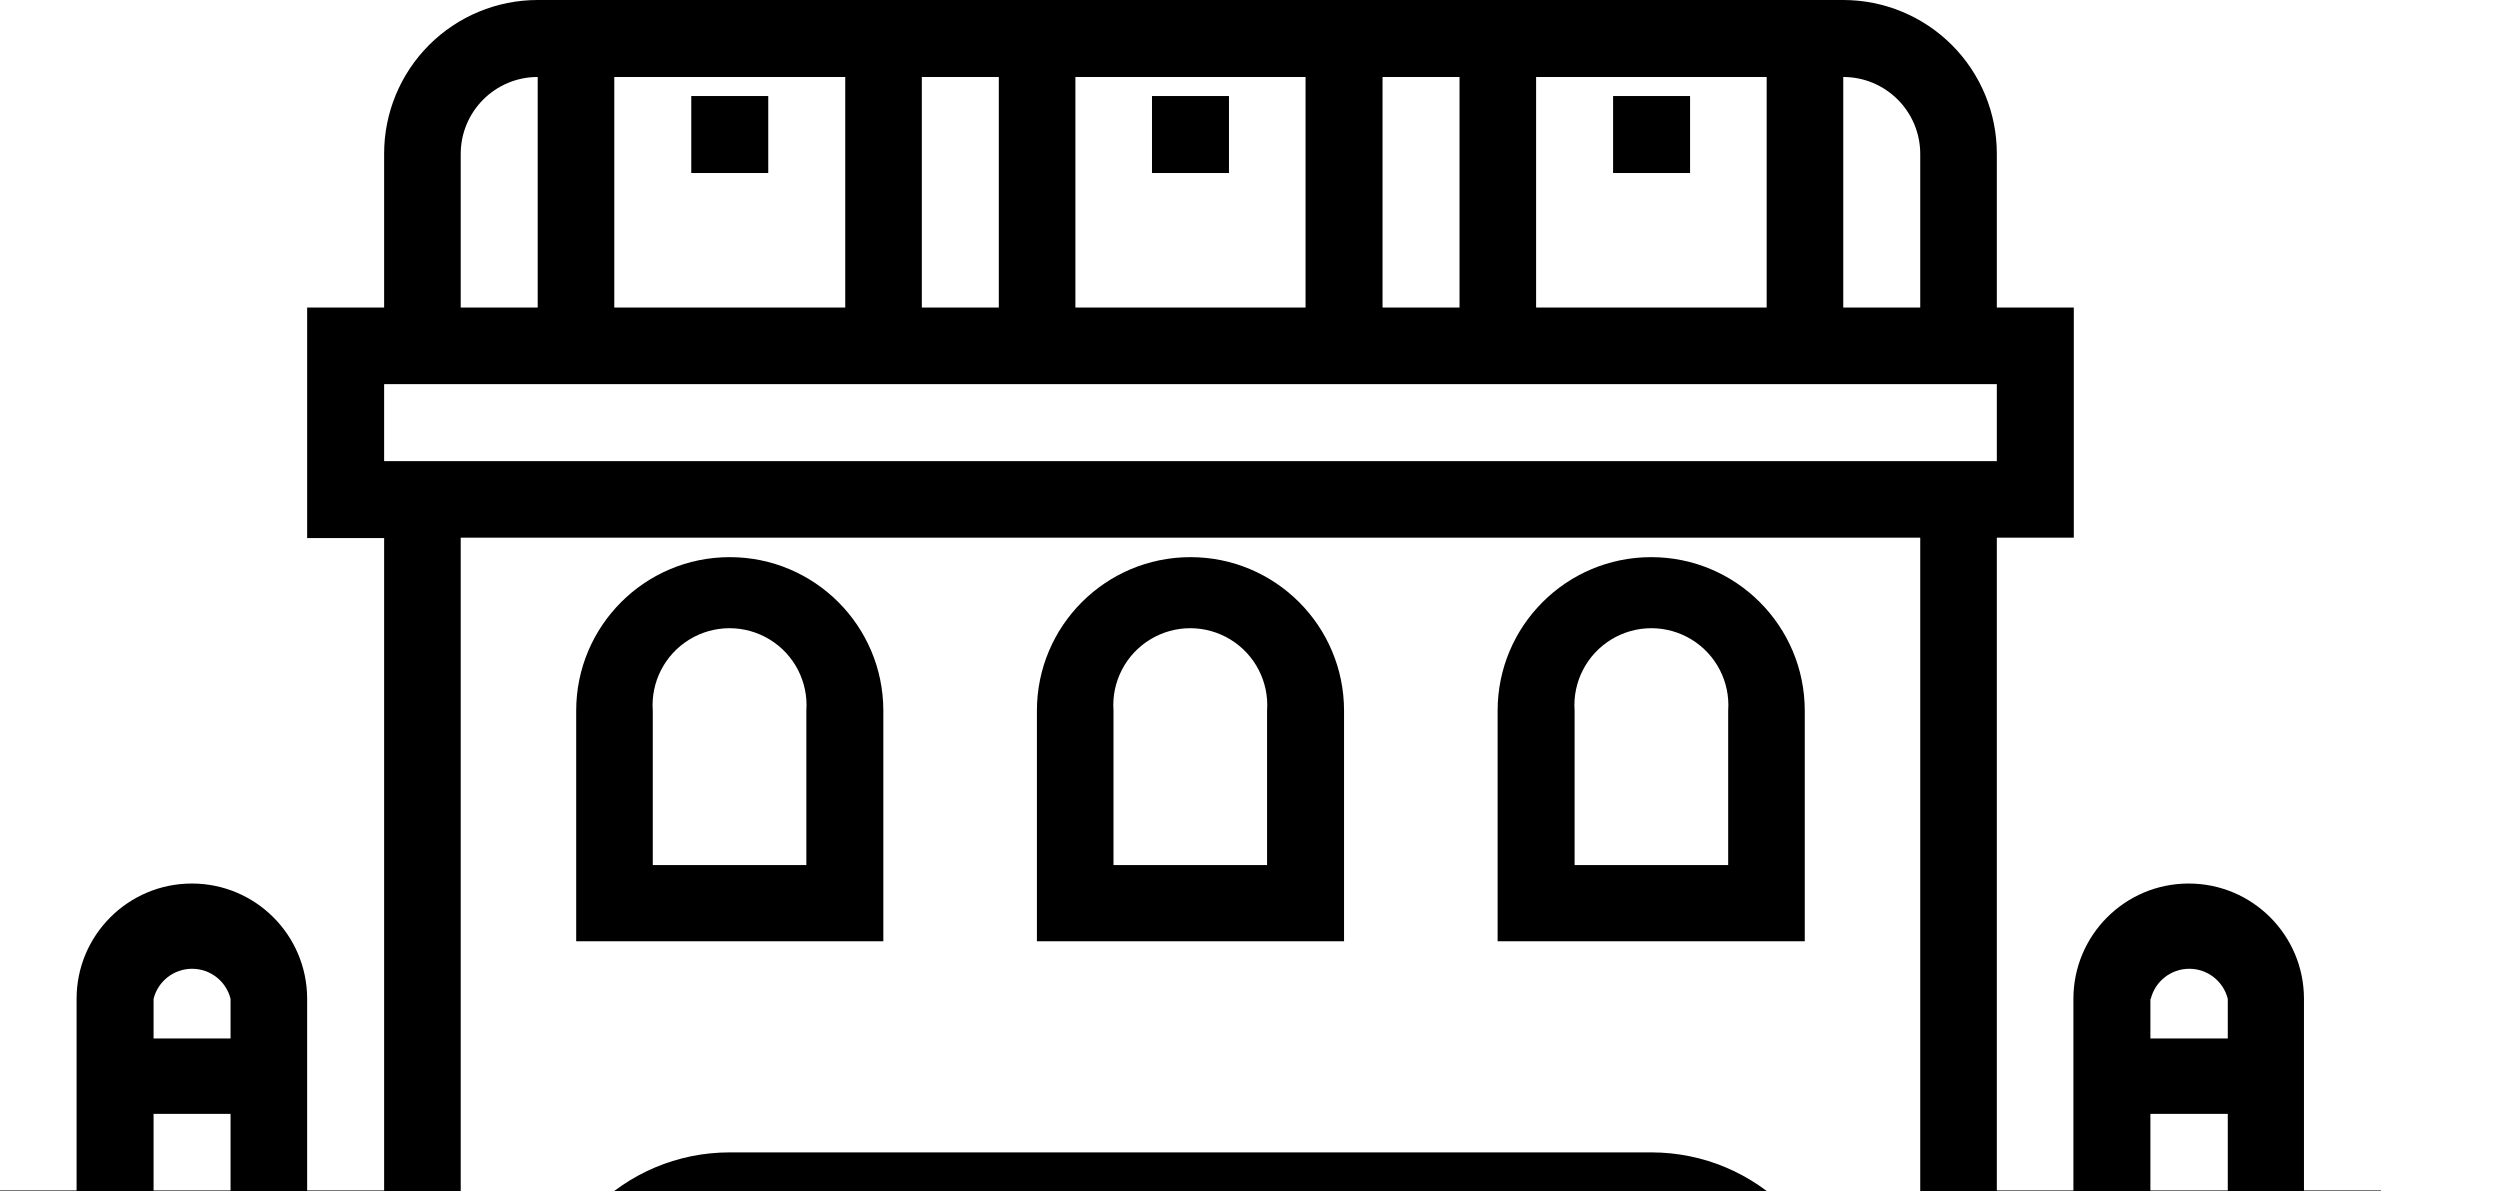
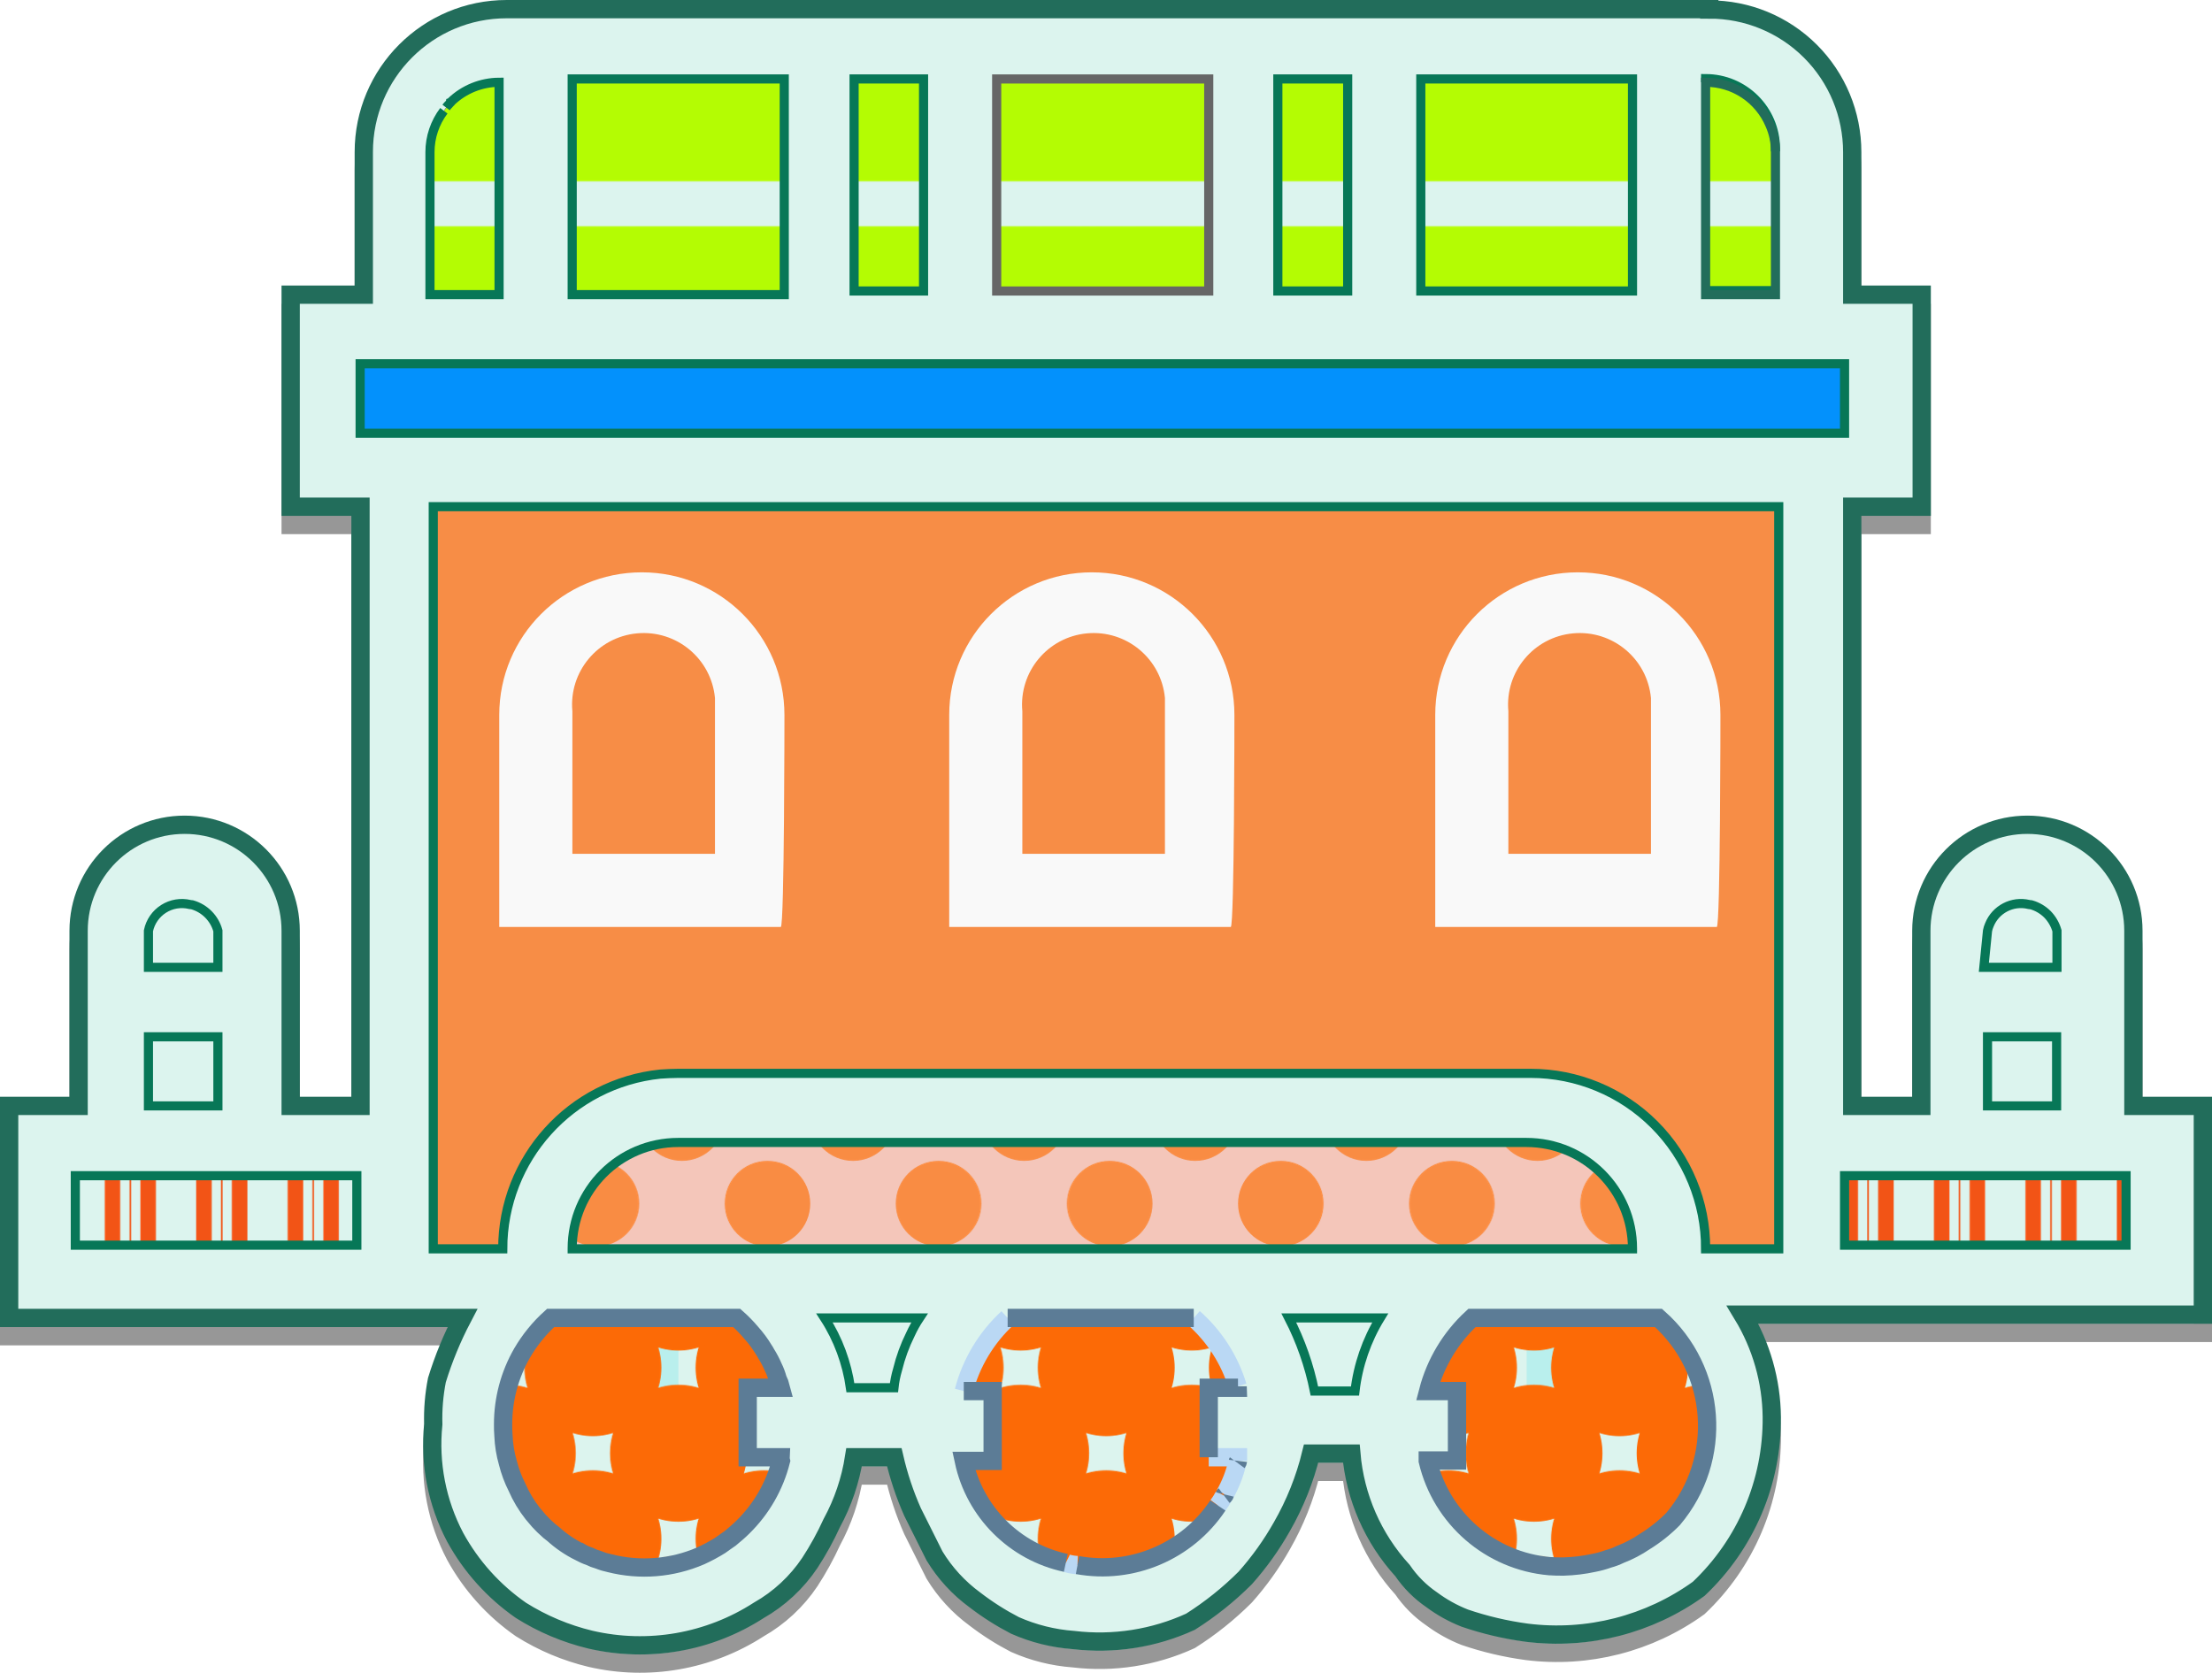
- <svg xmlns="http://www.w3.org/2000/svg" id="Layer_1" data-name="Layer 1" viewBox="0 0 63 30">
-   <rect x="29.03" y="2.42" width="1.94" height="1.94" />
-   <rect x="40.65" y="2.42" width="1.94" height="1.94" />
-   <rect x="17.42" y="2.42" width="1.94" height="1.94" />
-   <path d="M33.87,21.11a3.87,3.87,0,1,0-7.74,0v5.81h7.74V21.11ZM31.94,25H28.06V21.11a1.94,1.94,0,1,1,3.87,0V25Z" transform="translate(0 -3.2)" />
-   <path d="M45.48,21.11a3.87,3.87,0,1,0-7.74,0v5.81h7.74V21.11ZM43.55,25H39.68V21.11a1.94,1.94,0,1,1,3.87,0V25Z" transform="translate(0 -3.2)" />
-   <path d="M22.26,21.11a3.87,3.87,0,1,0-7.74,0v5.81h7.74V21.11ZM20.32,25H16.45V21.11a1.94,1.94,0,1,1,3.87,0V25Z" transform="translate(0 -3.2)" />
-   <rect x="41.61" y="36.29" width="1.94" height="1.94" />
-   <rect x="29.03" y="36.29" width="1.94" height="1.94" />
-   <rect x="16.45" y="36.29" width="1.94" height="1.94" />
-   <path d="M60,33.2H58.06V28.37a2.9,2.9,0,0,0-5.81,0V33.2H50.32V16.75h1.94V10.95H50.32V7.08A3.87,3.87,0,0,0,46.45,3.2H13.55A3.87,3.87,0,0,0,9.68,7.08v3.87H7.74v5.81H9.68V33.2H7.74V28.37a2.9,2.9,0,0,0-5.81,0V33.2H0V39H12.4a5.79,5.79,0,0,0-.66,1.71,6.16,6.16,0,0,0-.12,1.19,6.27,6.27,0,0,0,.58,3.15,5.36,5.36,0,0,0,1.83,2,5.42,5.42,0,0,0,1.94.75,6.67,6.67,0,0,0,2.69,0,6.23,6.23,0,0,0,1.85-.81,5.16,5.16,0,0,0,1.44-1.31,5.79,5.79,0,0,0,.61-1.11,8.71,8.71,0,0,0,.59-1.76h1.14a13.55,13.55,0,0,0,.55,1.49,6.65,6.65,0,0,0,.62,1.2,5.28,5.28,0,0,0,1.12,1.2,5.46,5.46,0,0,0,1.12.67,5.85,5.85,0,0,0,1.62.44,5.9,5.9,0,0,0,3.15-.46,6.36,6.36,0,0,0,1.47-1.16,6.62,6.62,0,0,0,1-1.39,7.93,7.93,0,0,0,.79-2h1.14a6.27,6.27,0,0,0,1.38,3.22,3.79,3.79,0,0,0,.84.84,4,4,0,0,0,.93.49,5.48,5.48,0,0,0,1.71.38,6.32,6.32,0,0,0,4.66-1.22,6.61,6.61,0,0,0,2-4.68A6.17,6.17,0,0,0,47.6,39H60V33.2ZM3.87,28.37a1,1,0,0,1,1.94,0v1H3.87v-1Zm0,2.9H5.81V33.2H3.87V31.27Zm5.81,5.81H1.94V35.14H9.68v1.94Zm44.52-8.71a1,1,0,0,1,1.94,0v1H54.19v-1Zm0,2.9h1.94V33.2H54.19V31.27ZM46.45,5.14a1.94,1.94,0,0,1,1.94,1.94v3.87H46.45V5.14Zm-7.74,0h5.81v5.81H38.71V5.14Zm-3.87,0h1.94v5.81H34.84V5.14Zm-7.74,0H32.9v5.81H27.1V5.14Zm-3.87,0h1.94v5.81H23.23V5.14Zm-7.74,0h5.81v5.81H15.48V5.14ZM11.61,7.08a1.94,1.94,0,0,1,1.94-1.94v5.81H11.61V7.08ZM9.68,12.88H50.32v1.94H9.68V12.88Zm11.48,30a3.86,3.86,0,0,1-7.6-1A3.82,3.82,0,0,1,14.89,39H20a3.87,3.87,0,0,1,1.19,1.94H20.32v1.94h0.83Zm3.13-1.94H23.13a5.79,5.79,0,0,0-.7-1.94H25A5.73,5.73,0,0,0,24.28,40.95Zm9.45,1.94a3.85,3.85,0,0,1-7.47,0H27.1V40.95H26.26A3.81,3.81,0,0,1,27.47,39h5.09a3.87,3.87,0,0,1,1.19,1.94H32.9v1.94h0.83ZM15.48,37.08a2.91,2.91,0,0,1,2.9-2.9H41.61a2.91,2.91,0,0,1,2.9,2.9h-29Zm21.38,3.87H35.72A5.79,5.79,0,0,0,35,39h2.54A5.73,5.73,0,0,0,36.86,40.95Zm5.72,4.84a3.87,3.87,0,0,1-3.73-2.9h0.83V40.95H38.84A3.82,3.82,0,0,1,40.05,39h5.09A3.87,3.87,0,0,1,42.58,45.79Zm5.81-8.71H46.45a4.84,4.84,0,0,0-4.84-4.84H18.39a4.84,4.84,0,0,0-4.84,4.84H11.61V16.75H48.39V37.08Zm9.68,0H50.32V35.14h7.74v1.94Z" transform="translate(0 -3.2)" />
+ <svg xmlns="http://www.w3.org/2000/svg" viewBox="0 0 60.5 45.75">
+   <defs>
+     <pattern id="a" data-name="Scotch Rule 2" width="70.8" height="72" patternTransform="translate(9.818 16.838) scale(0.106)" patternUnits="userSpaceOnUse" viewBox="0 0 70.8 72">
+       <path fill="none" d="M0 0h70.8v72H0z" />
+       <path fill="none" stroke="#f25416" stroke-width=".4" d="M35.397 72V0M11.798 72V0M58.999 72V0" />
+       <path fill="none" stroke="#f25416" stroke-width="4" d="M30.798 72V0M7.197 72V0M54.399 72V0M16.397 72V0M39.999 72V0M63.599 72V0" />
+     </pattern>
+     <pattern id="b" data-name="10 lpi 70%" width="72" height="72" patternTransform="translate(33.814 38.407) scale(0.57)" patternUnits="userSpaceOnUse" viewBox="0 0 72 72">
+       <path fill="none" d="M0 0h72v72H0z" />
+       <path fill="none" stroke="#b4fc03" stroke-width="5.04" d="M71.75 68.4h72.5M71.75 54h72.5M71.75 39.6h72.5M71.75 25.2h72.5M71.75 10.8h72.5M71.75 61.2h72.5M71.75 46.8h72.5M71.75 32.4h72.5M71.75 18h72.5M71.75 3.6h72.5M-.25 68.4h72.5M-.25 54h72.5M-.25 39.6h72.5M-.25 25.2h72.5M-.25 10.8h72.5M-.25 61.2h72.5M-.25 46.8h72.5M-.25 32.4h72.5M-.25 18h72.5M-.25 3.6h72.5M-72.25 68.4H.25M-72.25 54H.25M-72.25 39.6H.25M-72.25 25.2H.25M-72.25 10.8H.25M-72.25 61.2H.25M-72.25 46.8H.25M-72.25 32.4H.25M-72.25 18H.25M-72.25 3.6H.25" />
+     </pattern>
+     <pattern id="c" data-name="10 lpi 70%" width="72" height="72" patternTransform="translate(33.784 38.277) scale(0.57)" patternUnits="userSpaceOnUse" viewBox="0 0 72 72">
+       <path fill="none" d="M0 0h72v72H0z" />
+       <path fill="none" stroke="#b4fc03" stroke-width="5.04" d="M71.75 68.4h72.5M71.75 54h72.5M71.75 39.6h72.5M71.75 25.2h72.5M71.75 10.8h72.5M71.75 61.2h72.5M71.75 46.8h72.5M71.75 32.4h72.5M71.75 18h72.5M71.75 3.6h72.5M-.25 68.4h72.5M-.25 54h72.5M-.25 39.6h72.5M-.25 25.2h72.5M-.25 10.8h72.5M-.25 61.2h72.5M-.25 46.8h72.5M-.25 32.4h72.5M-.25 18h72.5M-.25 3.6h72.5M-72.25 68.4H.25M-72.25 54H.25M-72.25 39.6H.25M-72.25 25.2H.25M-72.25 10.8H.25M-72.25 61.2H.25M-72.25 46.8H.25M-72.25 32.4H.25M-72.25 18H.25M-72.25 3.6H.25" />
+     </pattern>
+     <pattern id="d" data-name="10 dpi 80%" width="28.8" height="28.8" patternTransform="translate(9.166 16.221) scale(0.325)" patternUnits="userSpaceOnUse" viewBox="0 0 28.8 28.8">
+       <path fill="none" d="M0 0h28.8v28.8H0z" />
+       <circle cx="7.2" cy="21.599" r="5.76" fill="#fc6a06" />
+       <circle cx="21.6" cy="21.599" r="5.76" fill="#fc6a06" />
+       <circle cx="7.2" cy="7.199" r="5.759" fill="#fc6a06" />
+       <circle cx="21.6" cy="7.199" r="5.76" fill="#fc6a06" />
+       <circle cx="28.8" cy="28.799" r="5.76" fill="#fc6a06" />
+       <circle cx="14.4" cy="28.799" r="5.759" fill="#fc6a06" />
+       <circle cx="28.8" cy="14.4" r="5.76" fill="#fc6a06" />
+       <circle cx="14.4" cy="14.4" r="5.76" fill="#fc6a06" />
+       <circle cy="28.799" r="5.76" fill="#fc6a06" />
+       <circle cy="14.4" r="5.76" fill="#fc6a06" />
+       <circle cx="28.8" cy="-.001" r="5.76" fill="#fc6a06" />
+       <circle cx="14.4" cy="-.001" r="5.759" fill="#fc6a06" />
+       <circle cy="-.001" r="5.76" fill="#fc6a06" />
+     </pattern>
+     <pattern id="e" data-name="10 dpi 50%" width="28.799" height="28.799" patternTransform="translate(9.262 16.413) scale(0.325)" patternUnits="userSpaceOnUse" viewBox="0 0 28.799 28.799">
+       <path fill="none" d="M0 0h28.799v28.799H0z" />
+       <circle cx="28.799" cy="28.799" r="3.6" fill="#f98c43" />
+       <circle cx="14.398" cy="28.799" r="3.6" fill="#f98c43" />
+       <circle cx="28.799" cy="14.399" r="3.6" fill="#f98c43" />
+       <circle cx="14.398" cy="14.399" r="3.601" fill="#f98c43" />
+       <circle cx="7.198" cy="21.6" r="3.6" fill="#f98c43" />
+       <circle cx="21.6" cy="21.6" r="3.6" fill="#f98c43" />
+       <circle cx="7.198" cy="7.199" r="3.6" fill="#f98c43" />
+       <circle cx="21.6" cy="7.199" r="3.6" fill="#f98c43" />
+       <circle cy="28.799" r="3.6" fill="#f98c43" />
+       <circle cy="14.399" r="3.6" fill="#f98c43" />
+       <circle cx="28.799" r="3.6" fill="#f98c43" />
+       <circle cx="14.398" r="3.6" fill="#f98c43" />
+       <circle r="3.6" fill="#f98c43" />
+     </pattern>
+     <pattern id="f" data-name="10 dpi 80%" width="28.8" height="28.8" patternTransform="translate(9.196 16.351) scale(0.325)" patternUnits="userSpaceOnUse" viewBox="0 0 28.8 28.8">
+       <path fill="none" d="M0 0h28.8v28.8H0z" />
+       <circle cx="7.2" cy="21.599" r="5.76" fill="#fc6a06" />
+       <circle cx="21.6" cy="21.599" r="5.76" fill="#fc6a06" />
+       <circle cx="7.2" cy="7.199" r="5.759" fill="#fc6a06" />
+       <circle cx="21.6" cy="7.199" r="5.76" fill="#fc6a06" />
+       <circle cx="28.8" cy="28.799" r="5.76" fill="#fc6a06" />
+       <circle cx="14.4" cy="28.799" r="5.759" fill="#fc6a06" />
+       <circle cx="28.8" cy="14.4" r="5.76" fill="#fc6a06" />
+       <circle cx="14.4" cy="14.4" r="5.76" fill="#fc6a06" />
+       <circle cy="28.799" r="5.76" fill="#fc6a06" />
+       <circle cy="14.4" r="5.76" fill="#fc6a06" />
+       <circle cx="28.8" cy="-.001" r="5.76" fill="#fc6a06" />
+       <circle cx="14.4" cy="-.001" r="5.759" fill="#fc6a06" />
+       <circle cy="-.001" r="5.76" fill="#fc6a06" />
+     </pattern>
+   </defs>
+   <g data-name="Layer 1">
+     <g data-name="&lt;Group&gt;">
+       <g opacity=".41" style="mix-blend-mode:multiply">
+         <path d="M60.25 30.75v5.71H47.66a5.513 5.513 0 01.8 2.8 6.388 6.388 0 01-2 4.7 6.621 6.621 0 01-4.7 1.2 8.944 8.944 0 01-1.7-.4 3.928 3.928 0 01-.9-.5 3.043 3.043 0 01-.8-.8 5.421 5.421 0 01-1.4-3.2h-1.1a7.679 7.679 0 01-.8 2 8.106 8.106 0 01-1 1.4 8.681 8.681 0 01-1.5 1.2 5.971 5.971 0 01-3.2.5 4.828 4.828 0 01-1.6-.4 7.33 7.33 0 01-1.1-.7 4.184 4.184 0 01-1.1-1.2l-.6-1.2a8.254 8.254 0 01-.5-1.5h-1.1a5.56 5.56 0 01-.61 1.8 8.307 8.307 0 01-.6 1.09 4.148 4.148 0 01-1.4 1.3 5.989 5.989 0 01-4.6.8 6.35 6.35 0 01-1.9-.8 5.866 5.866 0 01-1.8-2 5.445 5.445 0 01-.6-3.09 5.445 5.445 0 01.1-1.21 9.979 9.979 0 01.7-1.7H.25v-5.8h1.9v-4.79a2.9 2.9 0 015.8 0v4.79h1.91V14.36H7.95v-5.8h2v-3.9A3.909 3.909 0 0113.86.75h32.89v.01a3.9 3.9 0 013.91 3.9v3.9h1.9v5.8h-1.9v16.39h1.89v-4.79a2.9 2.9 0 015.8 0v4.79h1.9z" fill="#435b55" />
+         <path d="M60.25 30.75h-1.9v-4.79a2.9 2.9 0 00-5.8 0v4.79h-1.89V14.36h1.9v-5.8h-1.9v-3.9a3.9 3.9 0 00-3.91-3.9V.75H13.86a3.909 3.909 0 00-3.91 3.91v3.9h-2v5.8h1.91v16.39H7.95v-4.79a2.9 2.9 0 00-5.8 0v4.79H.25v5.8h12.4a9.979 9.979 0 00-.7 1.7 5.445 5.445 0 00-.1 1.21 5.445 5.445 0 00.6 3.09 5.866 5.866 0 001.8 2 6.35 6.35 0 001.9.8 5.989 5.989 0 004.6-.8 4.148 4.148 0 001.4-1.3 8.307 8.307 0 00.6-1.09 5.56 5.56 0 00.61-1.8h1.1a8.254 8.254 0 00.5 1.5l.6 1.2a4.184 4.184 0 001.1 1.2 7.33 7.33 0 001.1.7 4.828 4.828 0 001.6.4 5.971 5.971 0 003.2-.5 8.681 8.681 0 001.5-1.2 8.106 8.106 0 001-1.4 7.679 7.679 0 00.8-2h1.1a5.421 5.421 0 001.4 3.2 3.043 3.043 0 00.8.8 3.928 3.928 0 00.9.5 8.944 8.944 0 001.7.4 6.621 6.621 0 004.7-1.2 6.388 6.388 0 002-4.7 5.513 5.513 0 00-.8-2.8h12.59v-5.71z" fill="none" stroke="#000" stroke-miterlimit="10" stroke-width=".5" />
+       </g>
+       <path d="M60.25 30.25v5.71H47.66a5.513 5.513 0 01.8 2.8 6.388 6.388 0 01-2 4.7 6.621 6.621 0 01-4.7 1.2 8.944 8.944 0 01-1.7-.4 3.928 3.928 0 01-.9-.5 3.043 3.043 0 01-.8-.8 5.421 5.421 0 01-1.4-3.2h-1.1a7.679 7.679 0 01-.8 2 8.106 8.106 0 01-1 1.4 8.681 8.681 0 01-1.5 1.2 5.971 5.971 0 01-3.2.5 4.828 4.828 0 01-1.6-.4 7.33 7.33 0 01-1.1-.7 4.184 4.184 0 01-1.1-1.2l-.6-1.2a8.254 8.254 0 01-.5-1.5h-1.1a5.56 5.56 0 01-.61 1.8 8.307 8.307 0 01-.6 1.09 4.148 4.148 0 01-1.4 1.3 5.989 5.989 0 01-4.6.8 6.35 6.35 0 01-1.9-.8 5.866 5.866 0 01-1.8-2 5.445 5.445 0 01-.6-3.09 5.445 5.445 0 01.1-1.21 9.979 9.979 0 01.7-1.7H.25v-5.8h1.9v-4.79a2.9 2.9 0 015.8 0v4.79h1.91V13.86H7.95v-5.8h2v-3.9A3.909 3.909 0 0113.86.25h32.89v.01a3.9 3.9 0 013.91 3.9v3.9h1.9v5.8h-1.9v16.39h1.89v-4.79a2.9 2.9 0 015.8 0v4.79h1.9z" fill="#dcf4ee" />
+       <path d="M60.25 30.25h-1.9v-4.79a2.9 2.9 0 00-5.8 0v4.79h-1.89V13.86h1.9v-5.8h-1.9v-3.9a3.9 3.9 0 00-3.91-3.9V.25H13.86a3.909 3.909 0 00-3.91 3.91v3.9h-2v5.8h1.91v16.39H7.95v-4.79a2.9 2.9 0 00-5.8 0v4.79H.25v5.8h12.4a9.979 9.979 0 00-.7 1.7 5.445 5.445 0 00-.1 1.21 5.445 5.445 0 00.6 3.09 5.866 5.866 0 001.8 2 6.35 6.35 0 001.9.8 5.989 5.989 0 004.6-.8 4.148 4.148 0 001.4-1.3 8.307 8.307 0 00.6-1.09 5.56 5.56 0 00.61-1.8h1.1a8.254 8.254 0 00.5 1.5l.6 1.2a4.184 4.184 0 001.1 1.2 7.33 7.33 0 001.1.7 4.828 4.828 0 001.6.4 5.971 5.971 0 003.2-.5 8.681 8.681 0 001.5-1.2 8.106 8.106 0 001-1.4 7.679 7.679 0 00.8-2h1.1a5.421 5.421 0 001.4 3.2 3.043 3.043 0 00.8.8 3.928 3.928 0 00.9.5 8.944 8.944 0 001.7.4 6.621 6.621 0 004.7-1.2 6.388 6.388 0 002-4.7 5.513 5.513 0 00-.8-2.8h12.59v-5.71z" fill="none" stroke="#226d5b" stroke-miterlimit="10" stroke-width=".5" />
+     </g>
+     <path d="M15.655 34.255a2.9 2.9 0 012.9-2.9h23.2a2.9 2.9 0 012.9 2.9h-29z" fill="#f4c6ba" />
+     <path fill="#064bf9" d="M29.155 2.655h1.9v1.9h-1.9zM40.855 2.655h1.9v1.9h-1.9zM17.555 2.655h1.9v1.9h-1.9z" />
+     <path fill="#b9efed" d="M41.755 36.555h1.9v1.9h-1.9zM29.155 36.555h1.9v1.9h-1.9zM16.655 36.555h1.9v1.9h-1.9z" />
+     <path d="M48.555 34.155h-1.9a4.8 4.8 0 00-4.8-4.8h-23.3a4.8 4.8 0 00-4.8 4.8h-1.9v-20.3h36.8c-.1 0-.1 20.3-.1 20.3z" fill="#f78d46" />
+     <g data-name="Group">
+       <path fill="url(#a)" d="M50.56 32.25h7.59v1.81h-7.59z" />
+       <path fill="#666" d="M58.15 32.16v.09h-7.59v1.81h-.11v-1.9h7.7zM56.26 25.46v1h-.01v-1a.955.955 0 00-.25-.45 1.067 1.067 0 01.26.45zM55.56 24.75a1.032 1.032 0 01.44.26.994.994 0 00-.45-.25 1.027 1.027 0 00-1.14.54.93.93 0 011.08-.56c.02 0 .04.01.07.01zM54.35 25.56v.9h-.09l.09-.9z" />
+       <path fill="#0391fc" d="M50.45 9.95v1.9H9.85v-1.9h40.6z" />
+       <path fill="#666" d="M48.56 13.86h.09v20.3h-.09z" />
+       <path fill="url(#b)" d="M46.65 7.95h1.91v.11h-1.91z" />
+       <path d="M48.53 4.01v3.81h-1.91v-5.7a1.908 1.908 0 011.76 1.17 1.753 1.753 0 01.15.72z" transform="translate(0.03 0.13)" fill="url(#c)" />
+       <path d="M48.56 4.05v.09a1.753 1.753 0 00-.15-.72 1.988 1.988 0 00-1.76-1.27 1.914 1.914 0 011.91 1.9z" fill="#666" />
+       <path d="M48.41 3.42a1.908 1.908 0 00-1.76-1.17v-.1a1.988 1.988 0 011.76 1.27z" fill="#666" />
+       <path d="M45.33 35.92a3.944 3.944 0 01.4 5.5 4.167 4.167 0 01-.78.62 3.271 3.271 0 00.67-.62 3.925 3.925 0 00-.4-5.5h.11z" transform="translate(0.03 0.13)" fill="url(#d)" />
+       <path d="M45.22 35.92a3.925 3.925 0 01.4 5.5 3.969 3.969 0 01-1.34.97 1.755 1.755 0 01-.32.12 2.619 2.619 0 01-.4.11 4.483 4.483 0 01-.82.1h-.02c-.12 0-.25 0-.36-.01h-.01a3.763 3.763 0 01-3.33-2.88h.7v-.01h.1v-1.9h-.79a4.135 4.135 0 011.2-2h4.99z" transform="translate(0.03 0.13)" fill="url(#d)" />
+       <path d="M45.62 41.42a3.155 3.155 0 01-1.34.97 3.969 3.969 0 001.34-.97z" transform="translate(0.03 0.13)" fill="url(#d)" />
+       <path d="M44.65 34.15v.01h-29v-.01h29zM38.86 7.95h5.79v.01h-5.79z" fill="#666" />
+       <path fill="url(#b)" d="M38.86 2.16h5.79v5.79h-5.79z" />
+       <path d="M44.62 34.02h-29a2.9 2.9 0 012.9-2.9h23.2a2.9 2.9 0 012.9 2.9z" transform="translate(0.03 0.13)" fill="url(#e)" />
+       <path d="M44.31 42.52a3.283 3.283 0 00.67-.35 3.476 3.476 0 01-1.86.67 3.55 3.55 0 00.47-.09 1.823 1.823 0 00.4-.11 1.755 1.755 0 00.32-.12z" fill="#666" />
+       <path d="M43.59 42.75a2.619 2.619 0 00.4-.11 1.823 1.823 0 01-.4.11zM43.59 42.75a3.55 3.55 0 01-.47.09 1.927 1.927 0 01-.24.01h-.11a4.483 4.483 0 00.82-.1z" fill="#666" />
+       <path fill="url(#f)" d="M39.05 39.95h.7v.01h-.7z" />
+       <path d="M37.65 36.05h.1a4.921 4.921 0 00-.69 2h-.11a13.18 13.18 0 01.7-2zM36.86 7.95v.01h-1.91v-5.8h.11v5.79h1.8z" fill="#666" />
+       <path fill="url(#b)" d="M35.06 2.16h1.8v5.79h-1.8z" />
+       <path fill="#666" d="M33.06 39.86h.8v.1h-.8z" />
+       <path d="M33.82 37.79c0 .01.01.03.01.04h-.8v2h.8a.106.106 0 01-.02.05 4.141 4.141 0 01-.34.87.053.053 0 01-.02.03 1.777 1.777 0 01-.17.27 3.8 3.8 0 01-3.84 1.63 1.985 1.985 0 01-.32-.06 3.628 3.628 0 01-2.79-2.79h.79v-1.91h-.79a4.135 4.135 0 011.2-2h5.09a4.058 4.058 0 011.2 1.87z" transform="translate(0.03 0.13)" fill="url(#d)" />
+       <path d="M33.84 40.01a3.282 3.282 0 01-.34.87 4.141 4.141 0 00.34-.87zM33.31 41.18a1.777 1.777 0 00.17-.27 2.007 2.007 0 01-.17.27z" fill="#666" />
+       <path fill="#077757" d="M33.06 2.16v5.8h-5.8v-.01h5.79V2.16h.01z" />
+       <path fill="url(#b)" d="M27.26 2.16h5.79v5.79h-5.79z" />
+       <path d="M33.82 37.79a4.058 4.058 0 00-1.2-1.87 3.577 3.577 0 011.2 1.87z" transform="translate(0.03 0.13)" fill="url(#d)" />
+       <path d="M29.47 42.81a1.171 1.171 0 01-.26-.04c-.02-.01-.04-.01-.06-.02a1.985 1.985 0 00.32.06zM25.26 7.95v.01h-1.9v-5.8h.09v5.79h1.81z" fill="#666" />
+       <path fill="url(#b)" d="M23.45 2.16h1.81v5.79h-1.81z" />
+       <path fill="#666" d="M15.65 7.95h5.8v.11h-5.8z" />
+       <path fill="url(#b)" d="M15.65 2.16h5.8v5.79h-5.8z" />
+       <path d="M21.24 37.59a1.172 1.172 0 01.09.24h-.01a2.25 2.25 0 00-.08-.24zM21.32 39.73a.34.34 0 00.01.1h-.14l.03-.1h.1z" transform="translate(0.03 0.13)" fill="url(#d)" />
+       <path d="M21.24 37.59a2.25 2.25 0 01.08.24h-.9v1.9h.1v.1h.67a3.854 3.854 0 01-6.04 2.03.219.219 0 00-.05-.03c-.13-.12-.25-.24-.37-.37a3.779 3.779 0 01-.87-1.58 3.091 3.091 0 01-.12-.74c-.01-.11-.01-.21-.01-.31a3.9 3.9 0 01.52-1.95 4.033 4.033 0 01.78-.96h5.09a3.872 3.872 0 01.4.41 3.035 3.035 0 01.34.46.879.879 0 01.06.1 2.754 2.754 0 01.2.38 1.755 1.755 0 01.12.32z" transform="translate(0.03 0.13)" fill="url(#d)" />
+       <path d="M21.22 39.73l-.03.1h-.67v-.1h.7z" transform="translate(0.03 0.13)" fill="url(#d)" />
+       <path d="M20.95 37.02a.879.879 0 00-.06-.1 3.035 3.035 0 00-.34-.46 3.872 3.872 0 00-.4-.41h-5.1a2.572 2.572 0 00-.28.29 2.882 2.882 0 00-.49.67 3.831 3.831 0 00-.51 2.26 3.091 3.091 0 00.12.74 3.176 3.176 0 00.25.67 3.268 3.268 0 00.43.72 3.849 3.849 0 01-.92-2.54 3.948 3.948 0 011.3-2.9h5.2a4.11 4.11 0 01.8 1.06z" fill="#666" />
+       <path d="M20.89 36.92a3.035 3.035 0 00-.34-.46 3.035 3.035 0 01.34.46zM20.55 36.46a3.872 3.872 0 00-.4-.41 3.872 3.872 0 01.4.41z" fill="#666" />
+       <path d="M16.09 42.44c.08.03.17.07.26.1a1.389 1.389 0 01-.26-.1zM15.83 42.32c.09.04.17.08.26.12a1.227 1.227 0 01-.26-.12z" transform="translate(0.03 0.13)" fill="url(#d)" />
+       <path d="M18.06 29.38a4.806 4.806 0 00-4.31 4.78h-.1a4.782 4.782 0 014.41-4.78z" fill="#666" />
+       <path d="M15.15 41.86a3.794 3.794 0 00.67.46 3.161 3.161 0 01-.72-.49.219.219 0 01.05.03zM15.1 41.83c-.07-.06-.13-.12-.2-.17s-.13-.13-.19-.19l-.17-.2a3.268 3.268 0 01-.43-.72 4.189 4.189 0 00.62.91c.12.13.24.25.37.37z" transform="translate(0.03 0.13)" fill="url(#d)" />
+       <path d="M14.9 41.66c.07.05.13.11.2.17a1.632 1.632 0 01-.2-.17z" transform="translate(0.03 0.13)" fill="url(#d)" />
+       <path d="M15.06 36.05a3.967 3.967 0 00-.29.29 2.572 2.572 0 01.28-.29h.01zM14.57 41.4l.17.2a1.632 1.632 0 01-.17-.2zM14.77 36.34a3.966 3.966 0 00-.49.67 2.882 2.882 0 01.49-.67z" fill="#666" />
+       <path d="M13.86 39.88a4.168 4.168 0 00.25.67 3.176 3.176 0 01-.25-.67z" transform="translate(0.03 0.13)" fill="url(#d)" />
+       <path d="M14.28 37.01a3.9 3.9 0 00-.52 1.95c0 .1 0 .2.01.31a3.831 3.831 0 01.51-2.26zM13.75 2.15h.01v5.8h-.01zM13.75 2.15v5.8h-.1v-5.7a1.914 1.914 0 00-1.31.53l.19-.19s0-.01.01 0a1.431 1.431 0 01.15-.11.391.391 0 01.16-.1c.04-.02.08-.04.13-.07a.083.083 0 01.08-.02 1.426 1.426 0 01.27-.09 1.866 1.866 0 01.25-.04c.06 0 .11-.01.17-.01zM13.65 7.95v.11h-1.89v-3.9a1.875 1.875 0 01.38-1.13.338.338 0 00-.06.12.481.481 0 00-.08.16.636.636 0 00-.06.18 1.076 1.076 0 00-.07.31 1.452 1.452 0 00-.02.36v3.79h1.8z" fill="#666" />
+       <path d="M13.62 2.12v5.7h-1.8V4.03a1.452 1.452 0 01.02-.36 1.554 1.554 0 01.07-.31l.06-.18a.481.481 0 01.08-.16 2.112 2.112 0 01.21-.31.053.053 0 00.02-.03.043.043 0 00.03-.03 1.914 1.914 0 011.31-.53z" transform="translate(0.03 0.13)" fill="url(#c)" />
+       <path d="M13.06 2.29a.618.618 0 01.27-.09 1.426 1.426 0 00-.27.09zM12.98 2.31c-.05.03-.09.05-.13.07a.239.239 0 01.13-.07zM12.69 2.48a1.431 1.431 0 00-.15.11.388.388 0 01.15-.11zM12.53 2.59l-.19.19a.043.043 0 01-.03.03.919.919 0 01.22-.22zM12.31 2.81a.053.053 0 01-.02.03.9.9 0 00-.09.1.689.689 0 01.11-.13z" fill="#666" />
+       <path d="M12.2 2.94a.9.9 0 01.09-.1 2.112 2.112 0 00-.21.31.338.338 0 01.06-.12.47.47 0 01.06-.09zM12 3.31l-.06.18a.636.636 0 01.06-.18zM11.94 3.49a1.554 1.554 0 00-.07.31 1.076 1.076 0 01.07-.31z" fill="#666" />
+       <path fill="url(#a)" d="M2.06 32.25h7.7v1.81h-7.7z" />
+       <path fill="#666" d="M2.06 32.16h7.7v.09h-7.7zM5.19 24.74a1.018 1.018 0 00-1.13.72.934.934 0 011.13-.72z" />
+       <path d="M21.36 39.96a3.86 3.86 0 01-1.04 1.81c-.11.11-.23.21-.35.31-.09.06-.17.12-.27.19a4.629 4.629 0 01-.54.29 3.873 3.873 0 01-2.48.2 1.71 1.71 0 01-.3-.09 1.389 1.389 0 01-.26-.1 1.227 1.227 0 01-.26-.12h-.01a3.161 3.161 0 01-.72-.49 1.632 1.632 0 01-.2-.17c-.07-.06-.13-.13-.19-.19l-.17-.2a3.268 3.268 0 01-.43-.72 3.176 3.176 0 01-.25-.67 3.091 3.091 0 01-.12-.74c-.01-.11-.01-.21-.01-.31a3.9 3.9 0 01.52-1.95 4.033 4.033 0 01.78-.96h5.09a3.872 3.872 0 01.4.41 3.035 3.035 0 01.34.46.879.879 0 01.06.1 2.754 2.754 0 01.2.38 1.755 1.755 0 01.12.32 1.172 1.172 0 01.09.24h-.91v1.9h.9a.34.34 0 00.01.1z" fill="none" stroke="#5c7c96" stroke-miterlimit="10" stroke-width=".5" />
+       <path fill="none" stroke="#bad8f4" stroke-miterlimit="10" stroke-width=".5" d="M33.06 39.86h.8v.1M32.65 36.05a4.058 4.058 0 011.2 1.87M26.36 38.05a4.135 4.135 0 011.2-2M29.47 42.81a1.171 1.171 0 01-.26-.04c-.02-.01-.04-.01-.06-.02M33.48 40.91a2.007 2.007 0 01-.17.27M33.84 40.01a3.282 3.282 0 01-.34.87" />
+       <path d="M33.84 40.01a.106.106 0 00.02-.05M33.48 40.91a.053.053 0 00.02-.03M29.47 42.81a3.8 3.8 0 003.84-1.63M26.36 38.05h.79v1.91h-.79a3.628 3.628 0 002.79 2.79M32.65 36.05h-5.09M33.06 39.86v-1.9h.8c0-.01-.01-.03-.01-.04" fill="none" stroke="#5c7c96" stroke-miterlimit="10" stroke-width=".5" />
+       <path d="M4.06 25.46a.934.934 0 011.13-.72c.02 0 .04.01.07.01a1.021 1.021 0 01.7.71v1h-1.9v-1zM4.06 28.36h1.9v1.89h-1.9zM2.06 32.25v-.09h7.7V34.06h-7.7v-1.81zM54.35 25.56l.01-.1a.749.749 0 01.05-.16.93.93 0 011.08-.56c.02 0 .04.01.07.01a1.032 1.032 0 01.44.26 1.067 1.067 0 01.26.45v1h-2zM54.36 28.36h1.89v1.89h-1.89zM46.65 2.25v-.1a1.914 1.914 0 011.91 1.9v.09M48.56 7.95h-1.91M38.86 2.16h5.79v5.8h-5.79v-5.8zM36.86 7.95v.01h-1.91v-5.8H36.86v5.79z" fill="none" stroke="#077757" stroke-miterlimit="10" stroke-width=".25" />
+       <path fill="none" stroke="#666" stroke-miterlimit="10" stroke-width=".25" d="M27.26 2.16h5.8v5.8h-5.8v-5.8z" />
+       <path fill="none" stroke="#077757" stroke-miterlimit="10" stroke-width=".25" d="M25.26 7.95v.01h-1.9v-5.8H25.26v5.79zM15.65 2.16h5.8v5.9h-5.8v-5.9zM12.2 2.94a.9.9 0 01.09-.1.053.053 0 00.02-.03.043.043 0 00.03-.03 1.914 1.914 0 011.31-.53v5.81h-1.89v-3.9a1.875 1.875 0 01.38-1.13M30.15 11.85H9.85v-1.9h40.6v1.9h-20.3zM24.45 37.96h-1.19a4.79 4.79 0 00-.25-.99 4.653 4.653 0 00-.46-.92h2.6a3.253 3.253 0 00-.25.45 4.591 4.591 0 00-.35.96 2.768 2.768 0 00-.1.5zM44.65 34.15v.01h-29v-.01a2.9 2.9 0 012.9-2.9h23.2a2.9 2.9 0 012.9 2.9zM37.65 36.05h.1a4.921 4.921 0 00-.69 2h-1.11a7.678 7.678 0 00-.7-2h2.4z" />
+       <path d="M42.77 42.85h-.02c-.12 0-.25 0-.36-.01h-.01a3.763 3.763 0 01-3.33-2.88v-.01h.8v-1.9h-.79a4.135 4.135 0 011.2-2h5.1a3.944 3.944 0 01.4 5.5 4.167 4.167 0 01-.78.62 3.283 3.283 0 01-.67.35 1.755 1.755 0 01-.32.12 2.619 2.619 0 01-.4.11 4.483 4.483 0 01-.82.1z" fill="none" stroke="#5c7c96" stroke-miterlimit="10" stroke-width=".5" />
+       <path d="M48.56 34.16h-1.91a4.786 4.786 0 00-4.79-4.8H18.55c-.17 0-.33.01-.49.02a4.806 4.806 0 00-4.31 4.78h-1.9v-20.3h36.8v20.3h-.09zM50.56 34.06h-.11v-1.9h7.7V34.06h-7.59z" fill="none" stroke="#077757" stroke-miterlimit="10" stroke-width=".25" />
+       <path d="M46.65 7.95v.11h1.91V4.14a1.753 1.753 0 00-.15-.72 1.908 1.908 0 00-1.76-1.17v5.7z" fill="none" stroke="#226d5b" stroke-miterlimit="10" stroke-width=".25" />
+     </g>
+     <path d="M47.055 19.555a3.9 3.9 0 00-7.8 0v5.8h7.7c.1 0 .1-5.8.1-5.8zm-1.9 3.8h-3.9v-3.9a1.958 1.958 0 013.9-.361v4.261zM33.762 19.555a3.9 3.9 0 00-7.8 0v5.8h7.7c.1 0 .1-5.8.1-5.8zm-1.9 3.8h-3.9v-3.9a1.958 1.958 0 013.9-.361v4.261zM21.455 19.555a3.9 3.9 0 00-7.8 0v5.8h7.7c.1 0 .1-5.8.1-5.8zm-1.9 3.8h-3.9v-3.9a1.958 1.958 0 013.9-.361v4.261z" fill="#f9f9f9" />
+   </g>
</svg>
